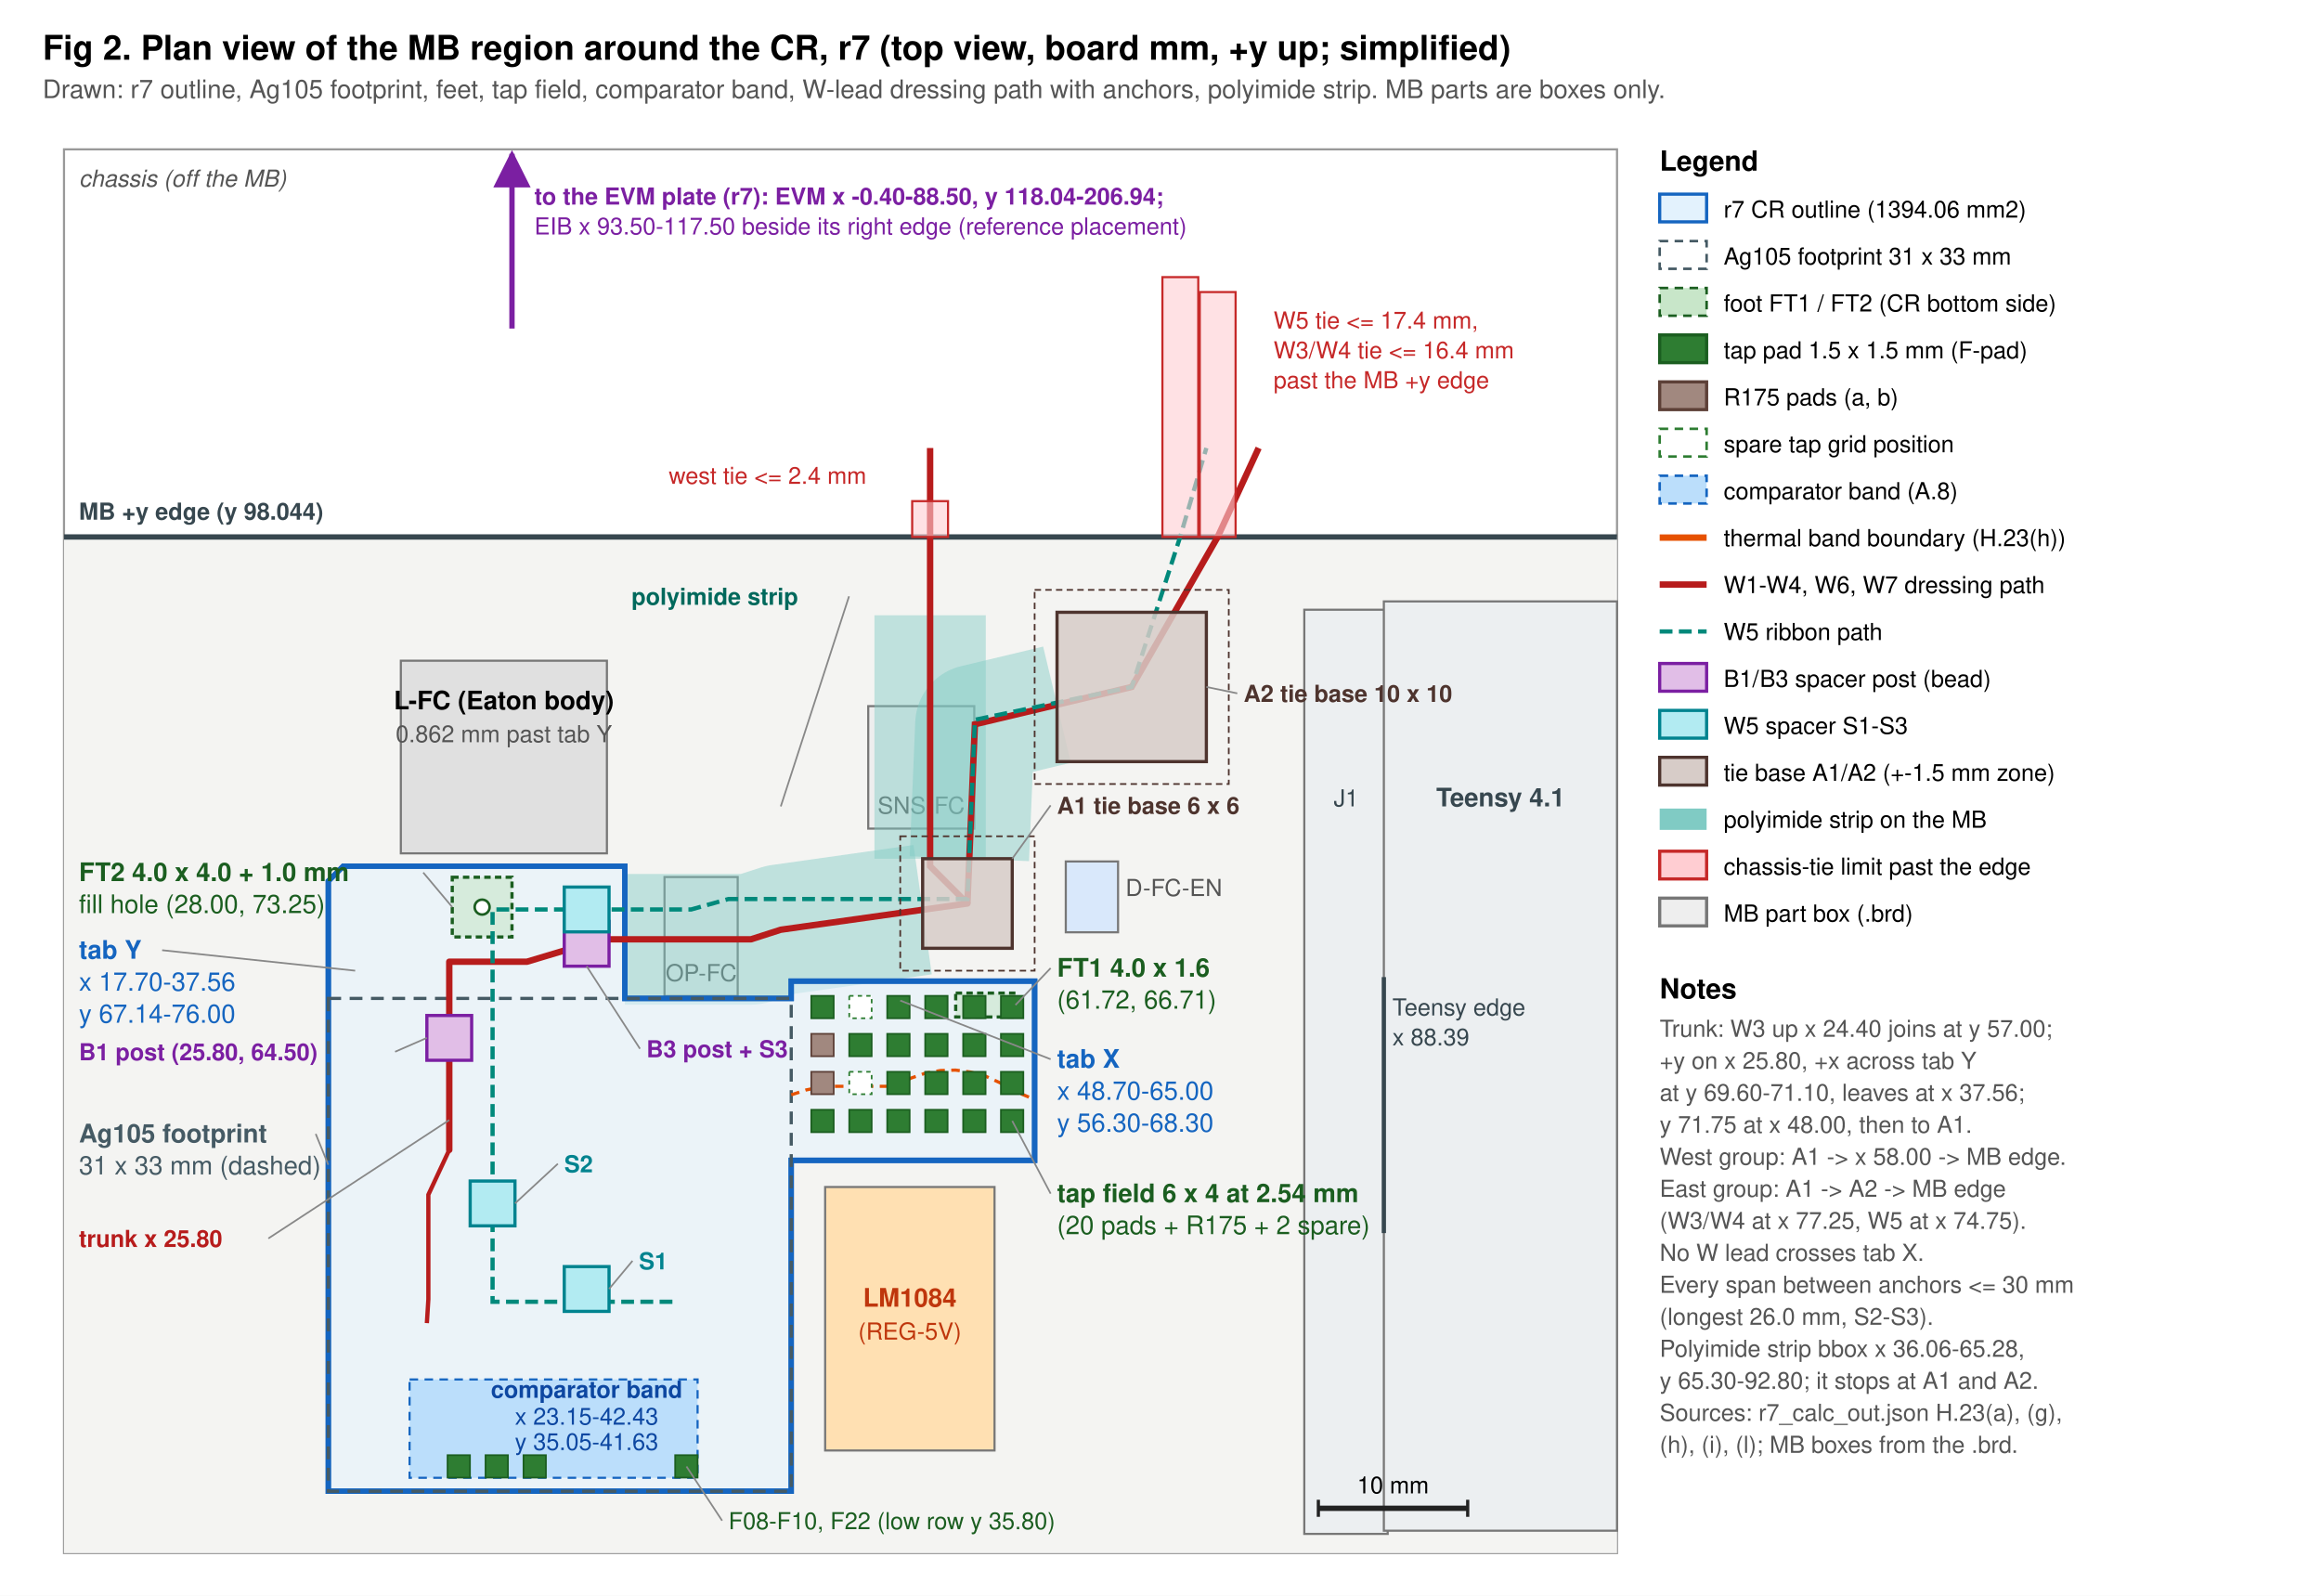
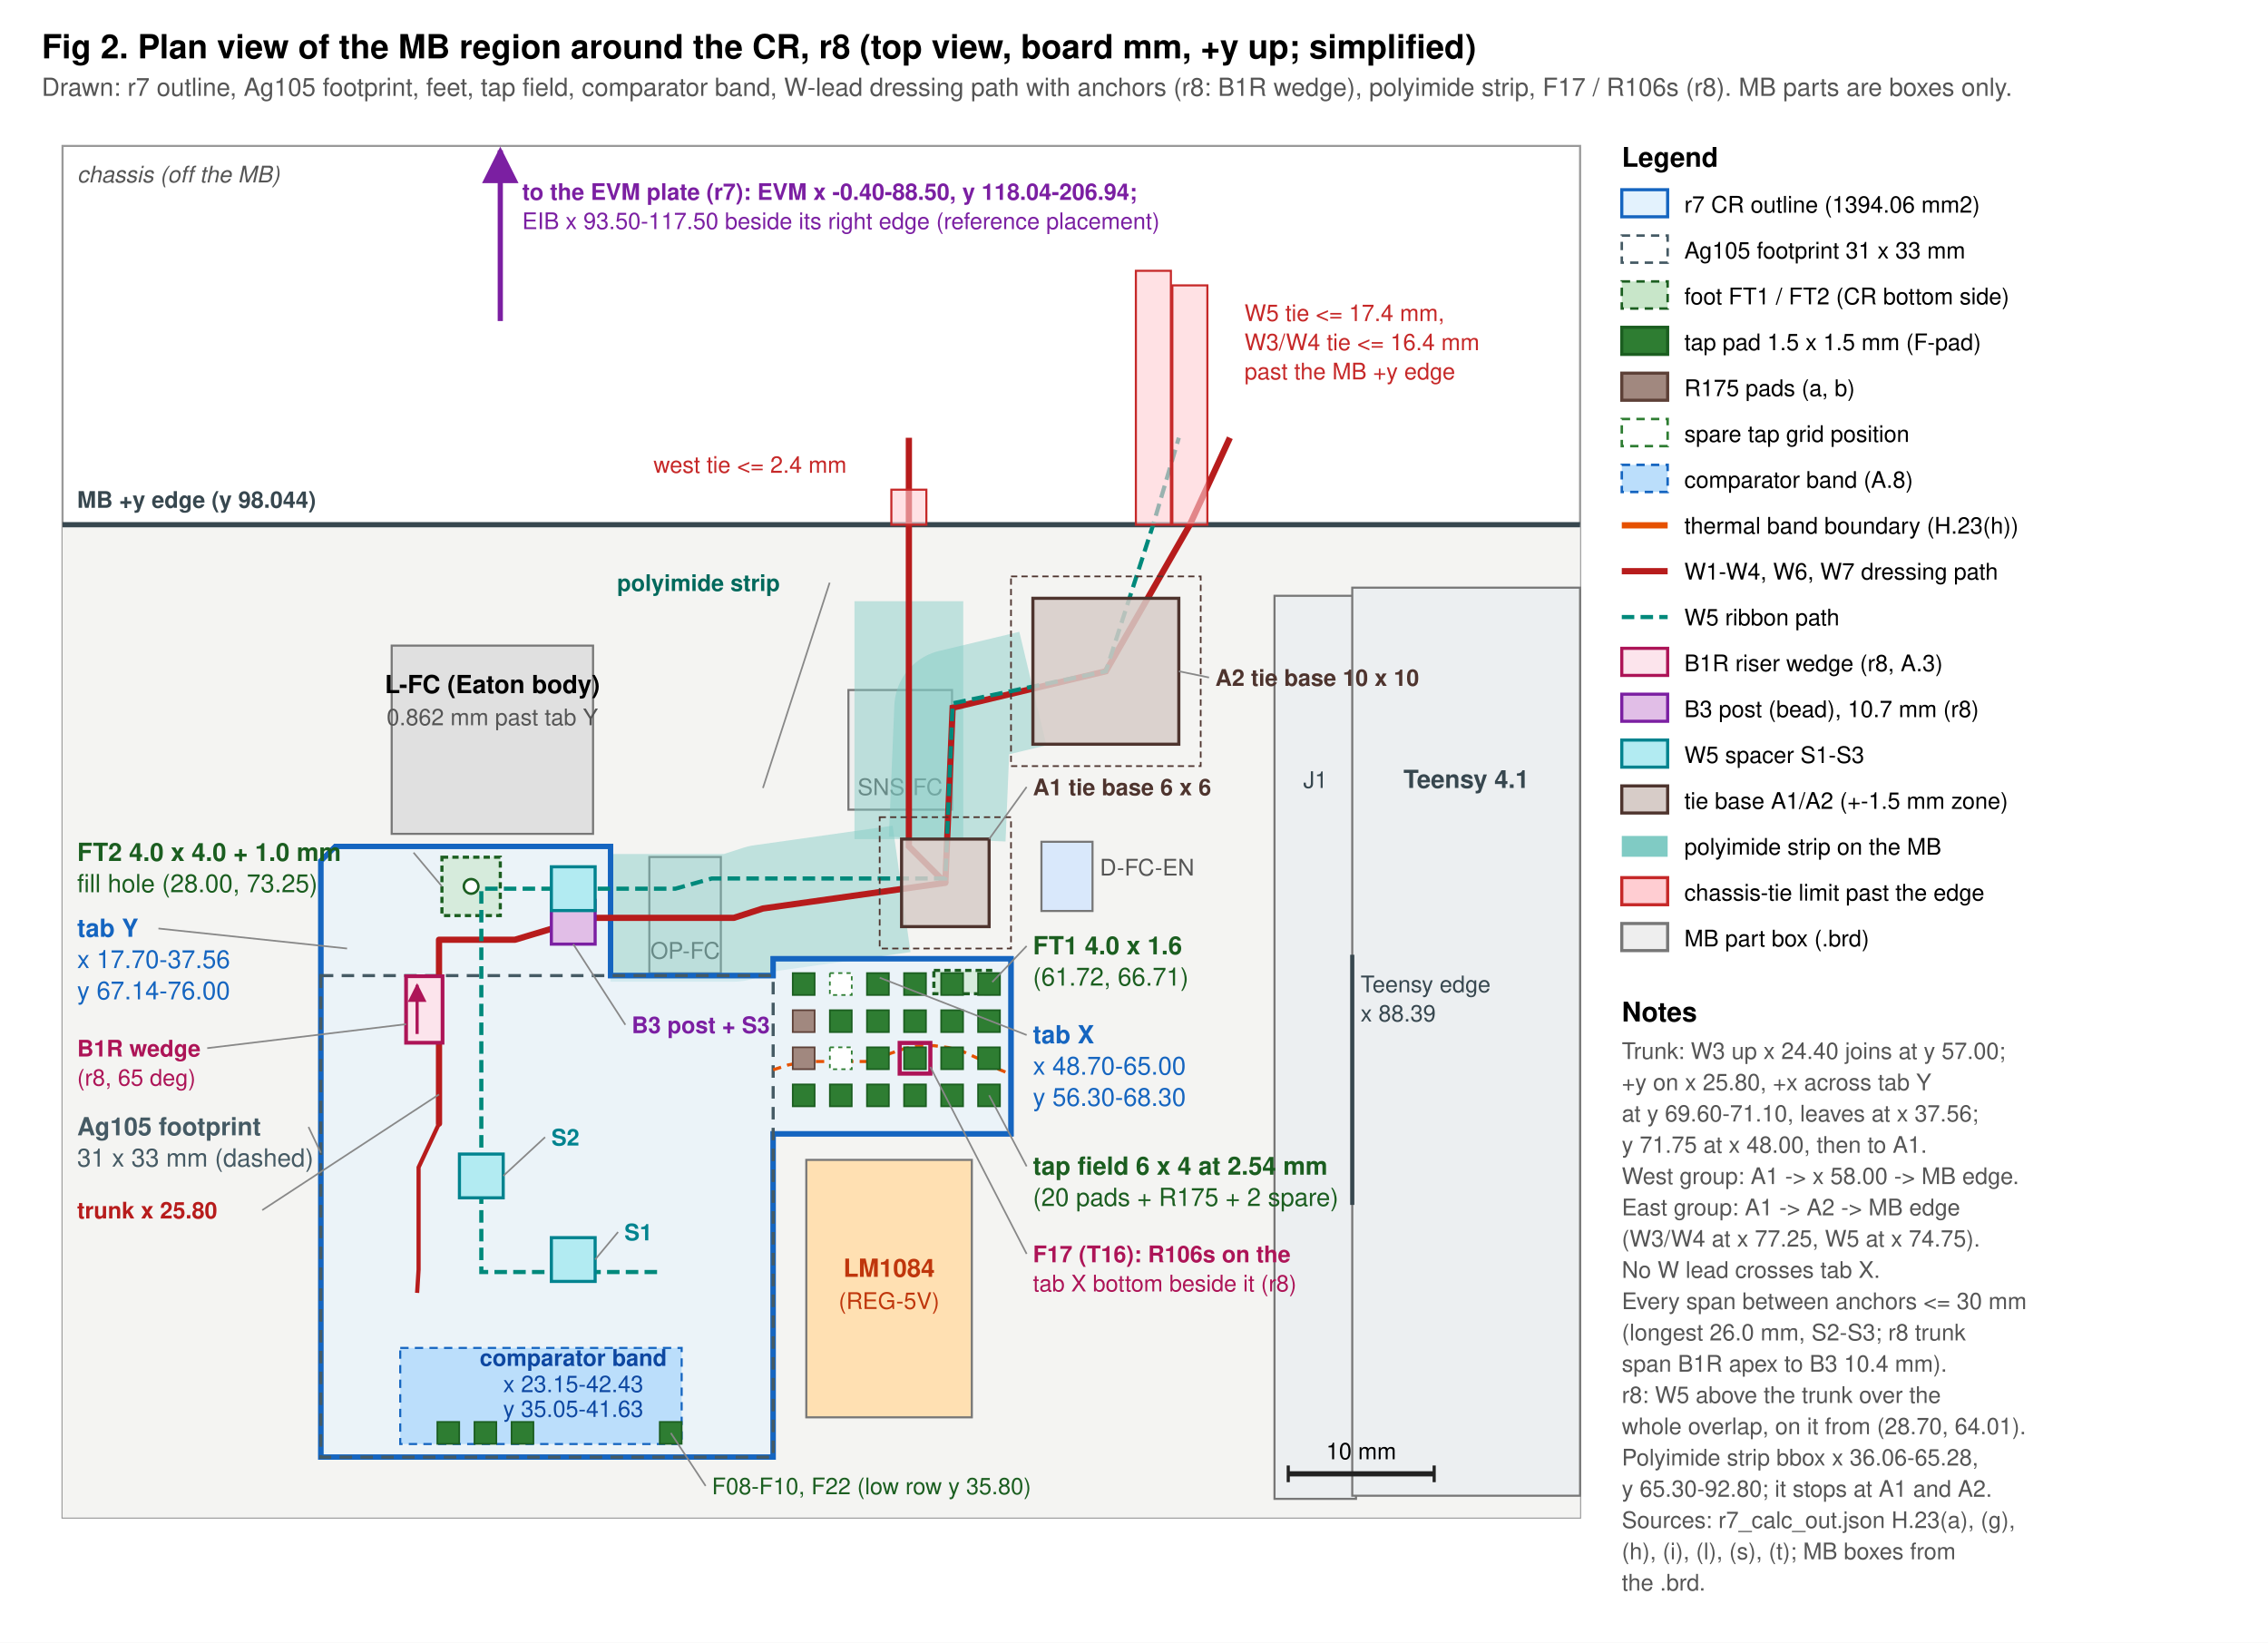
- <svg xmlns="http://www.w3.org/2000/svg" viewBox="0 0 1088 748" width="1088" height="748" font-family="Helvetica, Arial, sans-serif" font-size="12">
-   <rect width="1088" height="748" fill="#ffffff" />
+ <svg xmlns="http://www.w3.org/2000/svg" viewBox="0 0 1088 788" width="1088" height="788" font-family="Helvetica, Arial, sans-serif" font-size="12">
+   <rect width="1088" height="788" fill="#ffffff" />
  <defs>
    <marker id="a" viewBox="0 0 10 10" refX="9" refY="5" markerWidth="7" markerHeight="7" orient="auto">
      <path d="M0,0 L10,5 L0,10 z" fill="#222" />
    </marker>
    <marker id="ap" viewBox="0 0 10 10" refX="9" refY="5" markerWidth="7" markerHeight="7" orient="auto">
      <path d="M0,0 L10,5 L0,10 z" fill="#7b1fa2" />
    </marker>
+     <marker id="ap8" viewBox="0 0 10 10" refX="9" refY="5" markerWidth="6" markerHeight="6" orient="auto">
+       <path d="M0,0 L10,5 L0,10 z" fill="#ad1457" />
+     </marker>
  </defs>
-   <text x="20" y="28" font-size="16" font-weight="bold">Fig 2. Plan view of the MB region around the CR, r7 (top view, board mm, +y up; simplified)</text>
-   <text x="20.0" y="46.0" fill="#555">Drawn: r7 outline, Ag105 footprint, feet, tap field, comparator band, W-lead dressing path with anchors, polyimide strip. MB parts are boxes only.</text>
+   <text x="20" y="28" font-size="16" font-weight="bold">Fig 2. Plan view of the MB region around the CR, r8 (top view, board mm, +y up; simplified)</text>
+   <text x="20.0" y="46.0" fill="#555">Drawn: r7 outline, Ag105 footprint, feet, tap field, comparator band, W-lead dressing path with anchors (r8: B1R wedge), polyimide strip, F17 / R106s (r8). MB parts are boxes only.</text>
  <rect x="30.0" y="70.0" width="728.0" height="658.0" fill="#ffffff" stroke="#999" stroke-width="1" />
  <rect x="30.0" y="251.7" width="728.0" height="476.3" fill="#f4f4f2" stroke="none" stroke-width="1" />
  <line x1="30.0" y1="251.7" x2="758.0" y2="251.7" stroke="#37474f" stroke-width="2.5" />
  <text x="37.0" y="243.6" font-size="11" font-weight="bold" fill="#37474f">MB +y edge (y 98.044)</text>
  <text x="37.0" y="87.5" font-size="11" font-style="italic" fill="#555">chassis (off the MB)</text>
  <rect x="386.8" y="556.4" width="79.4" height="123.5" fill="#ffe0b2" stroke="#777" stroke-width="1" />
  <text x="426.5" y="612.5" font-weight="bold" text-anchor="middle" fill="#bf360c">LM1084</text>
  <text x="426.5" y="627.9" font-size="11" text-anchor="middle" fill="#bf360c">(REG-5V)</text>
  <rect x="187.9" y="309.7" width="96.6" height="90.3" fill="#e0e0e0" stroke="#777" stroke-width="1" />
  <text x="236.2" y="332.5" font-weight="bold" text-anchor="middle">L-FC (Eaton body)</text>
  <text x="236.2" y="347.9" font-size="11" text-anchor="middle" fill="#555">0.862 mm past tab Y</text>
  <rect x="611.4" y="285.8" width="39.1" height="433.2" fill="#eceff1" stroke="#777" stroke-width="1" />
  <text x="631.0" y="378.0" font-size="11" text-anchor="middle" fill="#37474f">J1</text>
  <rect x="648.7" y="281.9" width="109.3" height="435.6" fill="#eceff1" stroke="#777" stroke-width="1" />
  <text x="703.4" y="378.0" font-weight="bold" text-anchor="middle" fill="#37474f">Teensy 4.1</text>
  <rect x="311.5" y="411.1" width="34.3" height="55.8" fill="#eeeeee" stroke="#777" stroke-width="1" />
  <text x="328.7" y="459.9" font-size="11" text-anchor="middle" fill="#555">OP-FC</text>
  <rect x="407.0" y="331.0" width="49.7" height="57.4" fill="#eeeeee" stroke="#777" stroke-width="1" />
  <text x="431.8" y="381.4" font-size="11" text-anchor="middle" fill="#555">SNS-FC</text>
  <rect x="499.6" y="403.8" width="24.5" height="33.2" fill="#d9e8fb" stroke="#777" stroke-width="1" />
  <line x1="648.7" y1="458.0" x2="648.7" y2="578.0" stroke="#37474f" stroke-width="2" />
  <text x="652.7" y="476.0" font-size="11" fill="#37474f">Teensy edge</text>
  <text x="652.7" y="490.0" font-size="11" fill="#37474f">x 88.39</text>
  <text x="527.6" y="420.0" font-size="11" fill="#555">D-FC-EN</text>
  <path d="M292.9,440.3 L352.0,440.3 L366.0,435.8 L432.5,426.4" stroke="#80cbc4" stroke-width="61.236" fill="none" stroke-opacity="0.45" stroke-linecap="butt" stroke-linejoin="round" />
  <path d="M436.0,402.5 L436.0,288.4" stroke="#80cbc4" stroke-width="52.206" fill="none" stroke-opacity="0.45" stroke-linecap="butt" stroke-linejoin="round" />
  <path d="M454.4,402.5 L457.0,339.5 L495.5,330.3" stroke="#80cbc4" stroke-width="56" fill="none" stroke-opacity="0.45" stroke-linecap="butt" stroke-linejoin="round" />
  <path d="M153.9,699.0 L370.9,699.0 L370.9,543.9 L485.0,543.9 L485.0,459.9 L370.9,459.9 L370.9,468.0 L292.9,468.0 L292.9,406.0 L160.9,406.0 L153.9,413.0 Z" stroke="#1565c0" stroke-width="2.5" fill="#e3f2fd" fill-opacity="0.55" />
  <path d="M153.9,699.0 L370.9,699.0 L370.9,543.9 L485.0,543.9 L485.0,459.9 L370.9,459.9 L370.9,468.0 L292.9,468.0 L292.9,406.0 L160.9,406.0 L153.9,413.0 Z" stroke="#1565c0" stroke-width="2.5" fill="none" />
  <rect x="153.9" y="468.0" width="217.0" height="231.0" fill="none" stroke="#455a64" stroke-width="1.5" stroke-dasharray="6,4" />
  <rect x="192.0" y="646.6" width="135.0" height="46.1" fill="#bbdefb" stroke="#1565c0" stroke-width="1" stroke-dasharray="4,3" />
  <text x="275.0" y="655.2" font-size="11" font-weight="bold" text-anchor="middle" fill="#0d47a1">comparator band</text>
  <text x="275.0" y="667.8" font-size="11" text-anchor="middle" fill="#0d47a1">x 23.15-42.43</text>
  <text x="275.0" y="679.7" font-size="11" text-anchor="middle" fill="#0d47a1">y 35.05-41.63</text>
  <rect x="209.8" y="682.1" width="10.5" height="10.5" fill="#2e7d32" stroke="#1b5e20" stroke-width="0.8" />
  <rect x="227.6" y="682.1" width="10.5" height="10.5" fill="#2e7d32" stroke="#1b5e20" stroke-width="0.8" />
  <rect x="245.4" y="682.1" width="10.5" height="10.5" fill="#2e7d32" stroke="#1b5e20" stroke-width="0.8" />
  <rect x="316.5" y="682.1" width="10.5" height="10.5" fill="#2e7d32" stroke="#1b5e20" stroke-width="0.8" />
  <path d="M370.9,513.2 L377.9,510.9 L384.9,509.5 L391.9,509.2 L398.9,509.2 L405.9,509.2 L412.9,509.2 L419.9,509.2 L426.9,505.4 L433.9,503.0 L440.9,501.8 L447.9,501.6 L454.9,502.5 L461.9,504.4 L468.9,507.6 L475.9,511.6 L482.9,514.5" stroke="#e65100" stroke-width="1.5" fill="none" stroke-dasharray="4,3" />
  <rect x="448.0" y="465.5" width="28.0" height="11.2" fill="#c8e6c9" fill-opacity="0.6" stroke="#1b5e20" stroke-width="1.5" stroke-dasharray="3,2" />
  <rect x="212.0" y="411.2" width="28.0" height="28.0" fill="#c8e6c9" fill-opacity="0.6" stroke="#1b5e20" stroke-width="1.5" stroke-dasharray="3,2" />
  <circle cx="226.0" cy="425.2" r="3.5" fill="#ffffff" stroke="#1b5e20" stroke-width="1.2" />
  <rect x="380.3" y="520.2" width="10.5" height="10.5" fill="#2e7d32" stroke="#1b5e20" stroke-width="0.8" />
  <rect x="380.3" y="502.4" width="10.5" height="10.5" fill="#a1887f" stroke="#5d4037" stroke-width="0.8" />
  <rect x="380.3" y="484.6" width="10.5" height="10.5" fill="#a1887f" stroke="#5d4037" stroke-width="0.8" />
  <rect x="380.3" y="466.8" width="10.5" height="10.5" fill="#2e7d32" stroke="#1b5e20" stroke-width="0.8" />
  <rect x="398.1" y="520.2" width="10.5" height="10.5" fill="#2e7d32" stroke="#1b5e20" stroke-width="0.8" />
  <rect x="398.1" y="502.4" width="10.5" height="10.5" fill="#ffffff" stroke="#2e7d32" stroke-width="0.8" stroke-dasharray="2,2" />
  <rect x="398.1" y="484.6" width="10.5" height="10.5" fill="#2e7d32" stroke="#1b5e20" stroke-width="0.8" />
  <rect x="398.1" y="466.8" width="10.5" height="10.5" fill="#ffffff" stroke="#2e7d32" stroke-width="0.8" stroke-dasharray="2,2" />
  <rect x="415.9" y="520.2" width="10.5" height="10.5" fill="#2e7d32" stroke="#1b5e20" stroke-width="0.8" />
  <rect x="415.9" y="502.4" width="10.5" height="10.5" fill="#2e7d32" stroke="#1b5e20" stroke-width="0.8" />
  <rect x="415.9" y="484.6" width="10.5" height="10.5" fill="#2e7d32" stroke="#1b5e20" stroke-width="0.8" />
  <rect x="415.9" y="466.8" width="10.5" height="10.5" fill="#2e7d32" stroke="#1b5e20" stroke-width="0.8" />
  <rect x="433.7" y="520.2" width="10.5" height="10.5" fill="#2e7d32" stroke="#1b5e20" stroke-width="0.8" />
  <rect x="433.7" y="502.4" width="10.5" height="10.5" fill="#2e7d32" stroke="#1b5e20" stroke-width="0.8" />
  <rect x="433.7" y="484.6" width="10.5" height="10.5" fill="#2e7d32" stroke="#1b5e20" stroke-width="0.8" />
  <rect x="433.7" y="466.8" width="10.5" height="10.5" fill="#2e7d32" stroke="#1b5e20" stroke-width="0.8" />
  <rect x="451.5" y="520.2" width="10.5" height="10.5" fill="#2e7d32" stroke="#1b5e20" stroke-width="0.8" />
  <rect x="451.5" y="502.4" width="10.5" height="10.5" fill="#2e7d32" stroke="#1b5e20" stroke-width="0.8" />
  <rect x="451.5" y="484.6" width="10.5" height="10.5" fill="#2e7d32" stroke="#1b5e20" stroke-width="0.8" />
  <rect x="451.5" y="466.8" width="10.5" height="10.5" fill="#2e7d32" stroke="#1b5e20" stroke-width="0.8" />
  <rect x="469.2" y="520.2" width="10.5" height="10.5" fill="#2e7d32" stroke="#1b5e20" stroke-width="0.8" />
  <rect x="469.2" y="502.4" width="10.5" height="10.5" fill="#2e7d32" stroke="#1b5e20" stroke-width="0.8" />
  <rect x="469.2" y="484.6" width="10.5" height="10.5" fill="#2e7d32" stroke="#1b5e20" stroke-width="0.8" />
  <rect x="469.2" y="466.8" width="10.5" height="10.5" fill="#2e7d32" stroke="#1b5e20" stroke-width="0.8" />
  <path d="M210.6,539.0 L210.6,523.6 L210.6,499.8 L210.6,486.5 L210.6,450.8 L247.0,450.8 L275.0,442.4 L282.0,440.3 L352.0,440.3 L366.0,435.8 L453.5,423.5" stroke="#b71c1c" stroke-width="3" fill="none" stroke-linecap="round" stroke-linejoin="round" />
  <path d="M200.1,620.2 L200.8,609.0 L200.8,560.0 L210.6,539.0" stroke="#b71c1c" stroke-width="2" fill="none" />
  <path d="M453.5,423.5 L436.0,406.0 L436.0,251.7 L436.0,210.0" stroke="#b71c1c" stroke-width="3" fill="none" />
  <path d="M453.5,423.5 L457.0,339.5 L530.5,322.0 L570.8,251.7 L590.0,210.0" stroke="#b71c1c" stroke-width="3" fill="none" />
  <path d="M315.2,610.2 L230.9,610.2 L230.9,564.1 L230.9,426.3 L275.0,426.3 L324.0,426.3 L341.5,421.4 L453.5,421.4 L457.0,337.4 L530.5,322.0 L553.2,251.7 L565.5,210.0" stroke="#00897b" stroke-width="2" fill="none" stroke-dasharray="6,3" />
-   <rect x="200.1" y="476.0" width="21.0" height="21.0" fill="#e1bee7" stroke="#7b1fa2" stroke-width="1.5" />
  <rect x="264.5" y="431.9" width="21.0" height="21.0" fill="#e1bee7" stroke="#7b1fa2" stroke-width="1.5" />
+   <rect x="194.8" y="468.3" width="17.5" height="31.9" fill="#fce4ec" stroke="#ad1457" stroke-width="1.8" />
+   <line x1="200.1" y1="496.0" x2="200.1" y2="472.5" stroke="#ad1457" stroke-width="1.5" marker-end="url(#ap8)" />
+   <rect x="431.6" y="500.3" width="14.7" height="14.7" fill="none" stroke="#ad1457" stroke-width="2" />
  <rect x="264.5" y="593.7" width="21.0" height="21.0" fill="#b2ebf2" stroke="#00838f" stroke-width="1.5" />
  <rect x="220.4" y="553.6" width="21.0" height="21.0" fill="#b2ebf2" stroke="#00838f" stroke-width="1.5" />
  <rect x="264.5" y="415.8" width="21.0" height="21.0" fill="#b2ebf2" stroke="#00838f" stroke-width="1.5" />
  <rect x="432.5" y="402.5" width="42.0" height="42.0" fill="#d7ccc8" fill-opacity="0.85" stroke="#4e342e" stroke-width="1.5" />
  <rect x="422.0" y="392.0" width="63.0" height="63.0" fill="none" stroke="#4e342e" stroke-width="0.8" stroke-dasharray="3,2" />
  <rect x="495.5" y="287.0" width="70.0" height="70.0" fill="#d7ccc8" fill-opacity="0.85" stroke="#4e342e" stroke-width="1.5" />
  <rect x="485.0" y="276.5" width="91.0" height="91.0" fill="none" stroke="#4e342e" stroke-width="0.8" stroke-dasharray="3,2" />
  <line x1="422.0" y1="469.0" x2="492.5" y2="496.5" stroke="#888" stroke-width="0.8" />
  <text x="495.5" y="500.5" font-weight="bold" fill="#1565c0">tab X</text>
  <text x="495.5" y="515.5" fill="#1565c0">x 48.70-65.00</text>
  <text x="495.5" y="530.5" fill="#1565c0">y 56.30-68.30</text>
  <line x1="166.5" y1="455.0" x2="76.0" y2="445.4" stroke="#888" stroke-width="0.8" />
  <text x="37.0" y="449.4" font-weight="bold" fill="#1565c0">tab Y</text>
  <text x="37.0" y="464.4" fill="#1565c0">x 17.70-37.56</text>
  <text x="37.0" y="479.4" fill="#1565c0">y 67.14-76.00</text>
-   <line x1="153.9" y1="546.0" x2="148.0" y2="531.5" stroke="#888" stroke-width="0.8" />
-   <text x="37.0" y="535.5" font-weight="bold" fill="#455a64">Ag105 footprint</text>
-   <text x="37.0" y="550.5" fill="#455a64">31 x 33 mm (dashed)</text>
+   <line x1="153.9" y1="553.0" x2="148.0" y2="540.6" stroke="#888" stroke-width="0.8" />
+   <text x="37.0" y="544.6" font-weight="bold" fill="#455a64">Ag105 footprint</text>
+   <text x="37.0" y="559.6" fill="#455a64">31 x 33 mm (dashed)</text>
  <line x1="476.0" y1="471.1" x2="492.5" y2="453.8" stroke="#888" stroke-width="0.8" />
  <text x="495.5" y="457.8" font-weight="bold" fill="#1b5e20">FT1 4.0 x 1.6</text>
  <text x="495.5" y="472.8" fill="#1b5e20">(61.72, 66.71)</text>
  <line x1="212.0" y1="425.2" x2="198.4" y2="409.0" stroke="#888" stroke-width="0.8" />
  <text x="37.0" y="413.0" font-weight="bold" fill="#1b5e20">FT2 4.0 x 4.0 + 1.0 mm</text>
  <text x="37.0" y="428.0" fill="#1b5e20">fill hole (28.00, 73.25)</text>
  <line x1="474.5" y1="525.4" x2="492.5" y2="559.5" stroke="#888" stroke-width="0.8" />
  <text x="495.5" y="563.5" font-weight="bold" fill="#1b5e20">tap field 6 x 4 at 2.54 mm</text>
  <text x="495.5" y="578.5" fill="#1b5e20">(20 pads + R175 + 2 spare)</text>
  <line x1="321.8" y1="687.4" x2="338.5" y2="712.8" stroke="#888" stroke-width="0.8" />
  <text x="341.5" y="716.8" font-size="11" fill="#1b5e20">F08-F10, F22 (low row y 35.80)</text>
-   <line x1="200.1" y1="486.5" x2="185.2" y2="493.0" stroke="#888" stroke-width="0.8" />
-   <text x="37.0" y="497.0" font-size="11" font-weight="bold" fill="#7b1fa2">B1 post (25.80, 64.50)</text>
+   <line x1="194.8" y1="491.3" x2="99.4" y2="502.8" stroke="#888" stroke-width="0.8" />
+   <text x="37.0" y="506.8" font-size="11" font-weight="bold" fill="#ad1457">B1R wedge</text>
+   <text x="37.0" y="520.8" font-size="11" fill="#ad1457">(r8, 65 deg)</text>
  <line x1="275.0" y1="452.9" x2="300.0" y2="491.6" stroke="#888" stroke-width="0.8" />
  <text x="303.0" y="495.6" font-size="11" font-weight="bold" fill="#7b1fa2">B3 post + S3</text>
+   <line x1="446.3" y1="511.8" x2="492.5" y2="601.5" stroke="#888" stroke-width="0.8" />
+   <text x="495.5" y="605.5" font-size="11" font-weight="bold" fill="#ad1457">F17 (T16): R106s on the</text>
+   <text x="495.5" y="619.5" font-size="11" fill="#ad1457">tab X bottom beside it (r8)</text>
  <line x1="285.5" y1="604.2" x2="296.5" y2="591.0" stroke="#888" stroke-width="0.8" />
  <text x="299.5" y="595.0" font-size="11" font-weight="bold" fill="#00838f">S1</text>
  <line x1="241.4" y1="564.1" x2="261.5" y2="545.5" stroke="#888" stroke-width="0.8" />
  <text x="264.5" y="549.5" font-size="11" font-weight="bold" fill="#00838f">S2</text>
  <line x1="474.5" y1="402.5" x2="492.5" y2="377.5" stroke="#888" stroke-width="0.8" />
  <text x="495.5" y="381.5" font-size="11" font-weight="bold" fill="#4e342e">A1 tie base 6 x 6</text>
  <line x1="565.5" y1="322.0" x2="580.0" y2="325.0" stroke="#888" stroke-width="0.8" />
  <text x="583.0" y="329.0" font-size="11" font-weight="bold" fill="#4e342e">A2 tie base 10 x 10</text>
  <line x1="366.0" y1="378.0" x2="398.0" y2="279.5" stroke="#888" stroke-width="0.8" />
  <text x="296.0" y="283.5" font-size="11" font-weight="bold" fill="#00695c">polyimide strip</text>
  <line x1="210.6" y1="525.0" x2="125.8" y2="580.5" stroke="#888" stroke-width="0.8" />
  <text x="37.0" y="584.5" font-size="11" font-weight="bold" fill="#b71c1c">trunk x 25.80</text>
  <rect x="427.6" y="234.9" width="16.8" height="16.8" fill="#ffcdd2" fill-opacity="0.6" stroke="#c62828" stroke-width="1" />
  <rect x="544.9" y="129.9" width="16.8" height="121.8" fill="#ffcdd2" fill-opacity="0.6" stroke="#c62828" stroke-width="1" />
  <rect x="562.4" y="136.9" width="16.8" height="114.8" fill="#ffcdd2" fill-opacity="0.6" stroke="#c62828" stroke-width="1" />
  <text x="313.5" y="226.8" font-size="11" fill="#c62828">west tie &lt;= 2.4 mm</text>
  <text x="597.0" y="154.0" font-size="11" fill="#c62828">W5 tie &lt;= 17.4 mm,</text>
  <text x="597.0" y="168.0" font-size="11" fill="#c62828">W3/W4 tie &lt;= 16.4 mm</text>
  <text x="597.0" y="182.0" font-size="11" fill="#c62828">past the MB +y edge</text>
  <line x1="240.0" y1="154.0" x2="240.0" y2="72.1" stroke="#7b1fa2" stroke-width="2.5" marker-end="url(#ap)" />
  <text x="250.5" y="95.9" font-size="11" font-weight="bold" fill="#7b1fa2">to the EVM plate (r7): EVM x -0.40-88.50, y 118.04-206.94;</text>
  <text x="250.5" y="109.9" font-size="11" fill="#7b1fa2">EIB x 93.50-117.50 beside its right edge (reference placement)</text>
  <line x1="618.0" y1="707.0" x2="688.0" y2="707.0" stroke="#222" stroke-width="2.5" />
  <line x1="618.0" y1="703.0" x2="618.0" y2="711.0" stroke="#222" stroke-width="1.5" />
  <line x1="688.0" y1="703.0" x2="688.0" y2="711.0" stroke="#222" stroke-width="1.5" />
  <text x="653.0" y="700.0" font-size="11" text-anchor="middle">10 mm</text>
  <text x="778.0" y="80.0" font-size="13" font-weight="bold">Legend</text>
  <rect x="778.0" y="91.0" width="22.0" height="13.0" fill="#e3f2fd" stroke="#1565c0" stroke-width="1.5" />
  <text x="808.0" y="102.0" font-size="11">r7 CR outline (1394.06 mm2)</text>
  <rect x="778.0" y="113.0" width="22.0" height="13.0" fill="none" stroke="#455a64" stroke-width="1.2" stroke-dasharray="4,3" />
  <text x="808.0" y="124.0" font-size="11">Ag105 footprint 31 x 33 mm</text>
  <rect x="778.0" y="135.0" width="22.0" height="13.0" fill="#c8e6c9" stroke="#1b5e20" stroke-width="1.2" stroke-dasharray="4,3" />
  <text x="808.0" y="146.0" font-size="11">foot FT1 / FT2 (CR bottom side)</text>
  <rect x="778.0" y="157.0" width="22.0" height="13.0" fill="#2e7d32" stroke="#1b5e20" stroke-width="1.5" />
  <text x="808.0" y="168.0" font-size="11">tap pad 1.5 x 1.5 mm (F-pad)</text>
  <rect x="778.0" y="179.0" width="22.0" height="13.0" fill="#a1887f" stroke="#5d4037" stroke-width="1.5" />
  <text x="808.0" y="190.0" font-size="11">R175 pads (a, b)</text>
  <rect x="778.0" y="201.0" width="22.0" height="13.0" fill="#ffffff" stroke="#2e7d32" stroke-width="1.2" stroke-dasharray="4,3" />
  <text x="808.0" y="212.0" font-size="11">spare tap grid position</text>
  <rect x="778.0" y="223.0" width="22.0" height="13.0" fill="#bbdefb" stroke="#1565c0" stroke-width="1.2" stroke-dasharray="4,3" />
  <text x="808.0" y="234.0" font-size="11">comparator band (A.8)</text>
  <line x1="778.0" y1="252.0" x2="800.0" y2="252.0" stroke="#e65100" stroke-width="3" />
  <text x="808.0" y="256.0" font-size="11">thermal band boundary (H.23(h))</text>
  <line x1="778.0" y1="274.0" x2="800.0" y2="274.0" stroke="#b71c1c" stroke-width="3" />
  <text x="808.0" y="278.0" font-size="11">W1-W4, W6, W7 dressing path</text>
  <line x1="778.0" y1="296.0" x2="800.0" y2="296.0" stroke="#00897b" stroke-width="2" stroke-dasharray="6,3" />
  <text x="808.0" y="300.0" font-size="11">W5 ribbon path</text>
-   <rect x="778.0" y="311.0" width="22.0" height="13.0" fill="#e1bee7" stroke="#7b1fa2" stroke-width="1.5" />
-   <text x="808.0" y="322.0" font-size="11">B1/B3 spacer post (bead)</text>
-   <rect x="778.0" y="333.0" width="22.0" height="13.0" fill="#b2ebf2" stroke="#00838f" stroke-width="1.5" />
-   <text x="808.0" y="344.0" font-size="11">W5 spacer S1-S3</text>
-   <rect x="778.0" y="355.0" width="22.0" height="13.0" fill="#d7ccc8" stroke="#4e342e" stroke-width="1.5" />
-   <text x="808.0" y="366.0" font-size="11">tie base A1/A2 (+-1.5 mm zone)</text>
-   <line x1="778.0" y1="384.0" x2="800.0" y2="384.0" stroke="#80cbc4" stroke-width="10" />
-   <text x="808.0" y="388.0" font-size="11">polyimide strip on the MB</text>
-   <rect x="778.0" y="399.0" width="22.0" height="13.0" fill="#ffcdd2" stroke="#c62828" stroke-width="1.5" />
-   <text x="808.0" y="410.0" font-size="11">chassis-tie limit past the edge</text>
-   <rect x="778.0" y="421.0" width="22.0" height="13.0" fill="#eeeeee" stroke="#777" stroke-width="1.5" />
-   <text x="808.0" y="432.0" font-size="11">MB part box (.brd)</text>
-   <text x="778.0" y="468.0" font-size="13" font-weight="bold">Notes</text>
-   <text x="778.0" y="486.0" font-size="11" fill="#555">Trunk: W3 up x 24.40 joins at y 57.00;</text>
-   <text x="778.0" y="501.0" font-size="11" fill="#555">+y on x 25.80, +x across tab Y</text>
-   <text x="778.0" y="516.0" font-size="11" fill="#555">at y 69.60-71.10, leaves at x 37.56;</text>
-   <text x="778.0" y="531.0" font-size="11" fill="#555">y 71.75 at x 48.00, then to A1.</text>
-   <text x="778.0" y="546.0" font-size="11" fill="#555">West group: A1 -&gt; x 58.00 -&gt; MB edge.</text>
-   <text x="778.0" y="561.0" font-size="11" fill="#555">East group: A1 -&gt; A2 -&gt; MB edge</text>
-   <text x="778.0" y="576.0" font-size="11" fill="#555">(W3/W4 at x 77.25, W5 at x 74.75).</text>
-   <text x="778.0" y="591.0" font-size="11" fill="#555">No W lead crosses tab X.</text>
-   <text x="778.0" y="606.0" font-size="11" fill="#555">Every span between anchors &lt;= 30 mm</text>
-   <text x="778.0" y="621.0" font-size="11" fill="#555">(longest 26.0 mm, S2-S3).</text>
-   <text x="778.0" y="636.0" font-size="11" fill="#555">Polyimide strip bbox x 36.06-65.28,</text>
-   <text x="778.0" y="651.0" font-size="11" fill="#555">y 65.30-92.80; it stops at A1 and A2.</text>
-   <text x="778.0" y="666.0" font-size="11" fill="#555">Sources: r7_calc_out.json H.23(a), (g),</text>
-   <text x="778.0" y="681.0" font-size="11" fill="#555">(h), (i), (l); MB boxes from the .brd.</text>
+   <rect x="778.0" y="311.0" width="22.0" height="13.0" fill="#fce4ec" stroke="#ad1457" stroke-width="1.5" />
+   <text x="808.0" y="322.0" font-size="11">B1R riser wedge (r8, A.3)</text>
+   <rect x="778.0" y="333.0" width="22.0" height="13.0" fill="#e1bee7" stroke="#7b1fa2" stroke-width="1.5" />
+   <text x="808.0" y="344.0" font-size="11">B3 post (bead), 10.7 mm (r8)</text>
+   <rect x="778.0" y="355.0" width="22.0" height="13.0" fill="#b2ebf2" stroke="#00838f" stroke-width="1.5" />
+   <text x="808.0" y="366.0" font-size="11">W5 spacer S1-S3</text>
+   <rect x="778.0" y="377.0" width="22.0" height="13.0" fill="#d7ccc8" stroke="#4e342e" stroke-width="1.5" />
+   <text x="808.0" y="388.0" font-size="11">tie base A1/A2 (+-1.5 mm zone)</text>
+   <line x1="778.0" y1="406.0" x2="800.0" y2="406.0" stroke="#80cbc4" stroke-width="10" />
+   <text x="808.0" y="410.0" font-size="11">polyimide strip on the MB</text>
+   <rect x="778.0" y="421.0" width="22.0" height="13.0" fill="#ffcdd2" stroke="#c62828" stroke-width="1.5" />
+   <text x="808.0" y="432.0" font-size="11">chassis-tie limit past the edge</text>
+   <rect x="778.0" y="443.0" width="22.0" height="13.0" fill="#eeeeee" stroke="#777" stroke-width="1.5" />
+   <text x="808.0" y="454.0" font-size="11">MB part box (.brd)</text>
+   <text x="778.0" y="490.0" font-size="13" font-weight="bold">Notes</text>
+   <text x="778.0" y="508.0" font-size="11" fill="#555">Trunk: W3 up x 24.40 joins at y 57.00;</text>
+   <text x="778.0" y="523.0" font-size="11" fill="#555">+y on x 25.80, +x across tab Y</text>
+   <text x="778.0" y="538.0" font-size="11" fill="#555">at y 69.60-71.10, leaves at x 37.56;</text>
+   <text x="778.0" y="553.0" font-size="11" fill="#555">y 71.75 at x 48.00, then to A1.</text>
+   <text x="778.0" y="568.0" font-size="11" fill="#555">West group: A1 -&gt; x 58.00 -&gt; MB edge.</text>
+   <text x="778.0" y="583.0" font-size="11" fill="#555">East group: A1 -&gt; A2 -&gt; MB edge</text>
+   <text x="778.0" y="598.0" font-size="11" fill="#555">(W3/W4 at x 77.25, W5 at x 74.75).</text>
+   <text x="778.0" y="613.0" font-size="11" fill="#555">No W lead crosses tab X.</text>
+   <text x="778.0" y="628.0" font-size="11" fill="#555">Every span between anchors &lt;= 30 mm</text>
+   <text x="778.0" y="643.0" font-size="11" fill="#555">(longest 26.0 mm, S2-S3; r8 trunk</text>
+   <text x="778.0" y="658.0" font-size="11" fill="#555">span B1R apex to B3 10.4 mm).</text>
+   <text x="778.0" y="673.0" font-size="11" fill="#555">r8: W5 above the trunk over the</text>
+   <text x="778.0" y="688.0" font-size="11" fill="#555">whole overlap, on it from (28.70, 64.01).</text>
+   <text x="778.0" y="703.0" font-size="11" fill="#555">Polyimide strip bbox x 36.06-65.28,</text>
+   <text x="778.0" y="718.0" font-size="11" fill="#555">y 65.30-92.80; it stops at A1 and A2.</text>
+   <text x="778.0" y="733.0" font-size="11" fill="#555">Sources: r7_calc_out.json H.23(a), (g),</text>
+   <text x="778.0" y="748.0" font-size="11" fill="#555">(h), (i), (l), (s), (t); MB boxes from</text>
+   <text x="778.0" y="763.0" font-size="11" fill="#555">the .brd.</text>
</svg>
